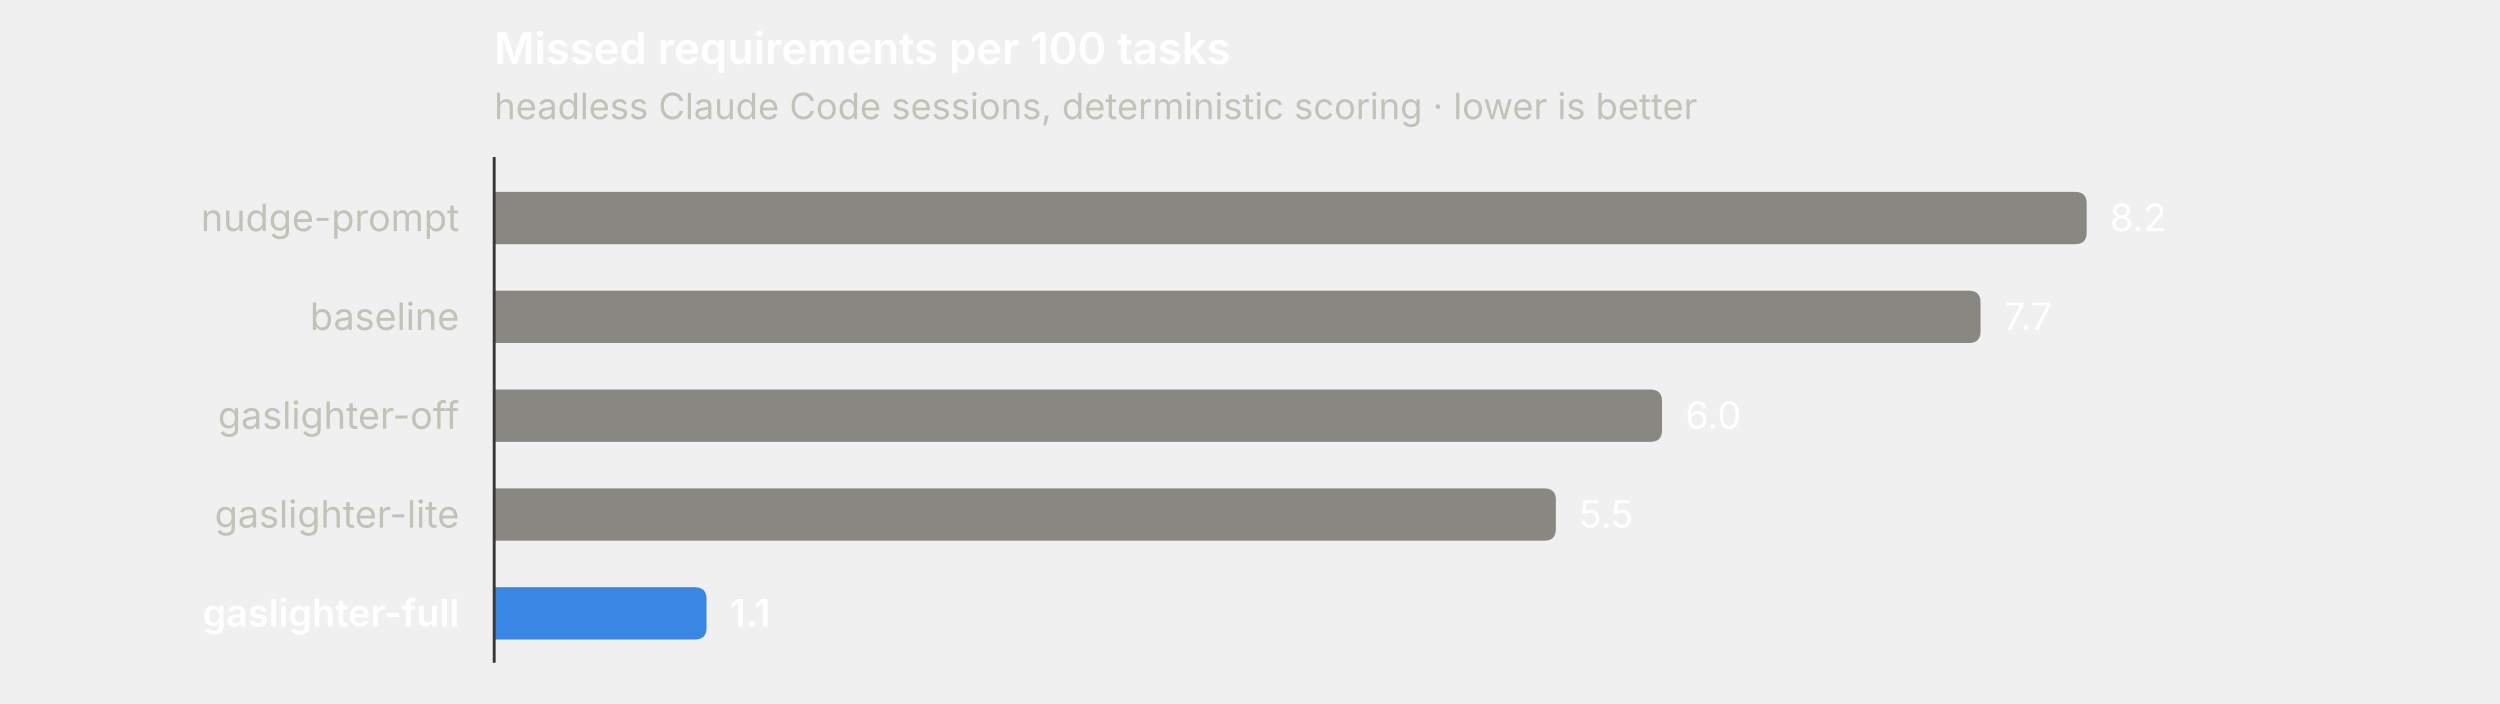
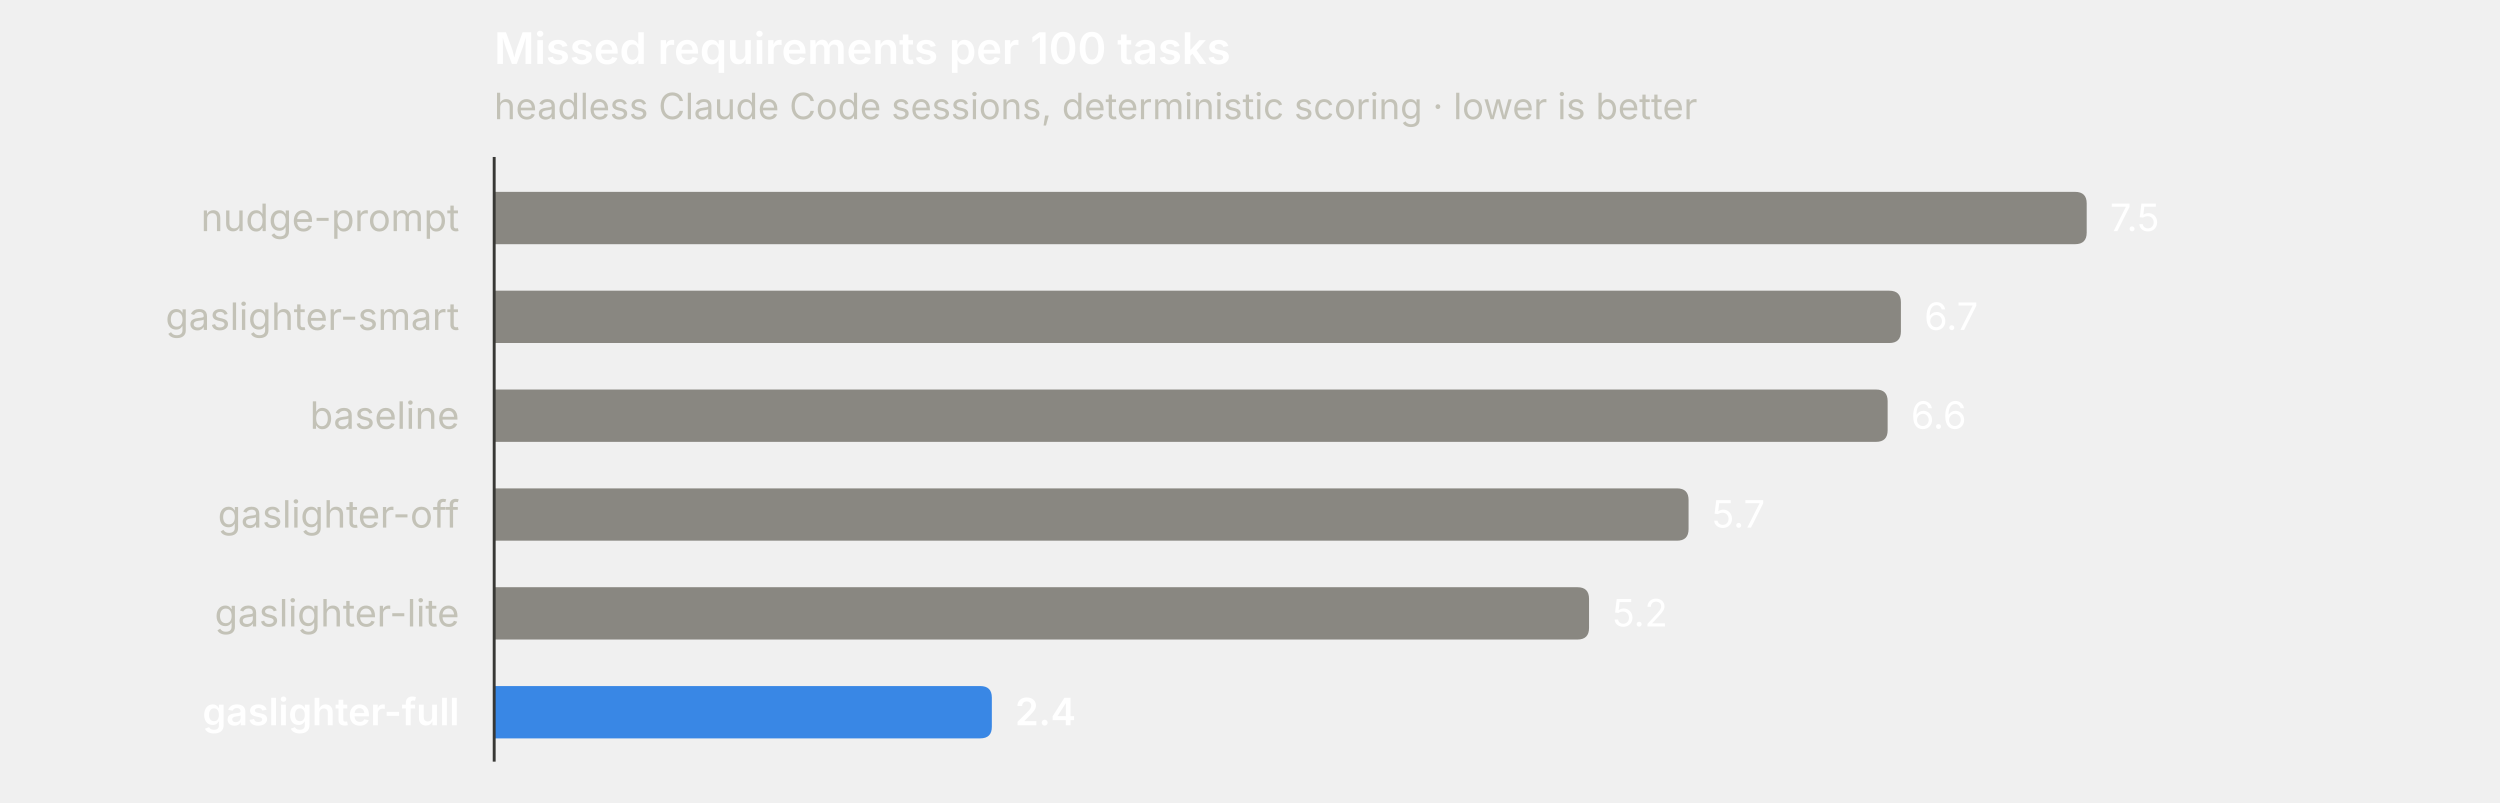
- <svg xmlns="http://www.w3.org/2000/svg" width="860" height="242" viewBox="0 0 860 242" role="img" aria-label="Missed requirements per 100 tasks by arm; gaslighter-full is lowest at 1.1">
+ <svg xmlns="http://www.w3.org/2000/svg" width="860" height="276" viewBox="0 0 860 276" role="img" aria-label="Missed requirements per 100 tasks by arm; gaslighter-full is lowest at 2.4">
  <text x="170" y="22" font-family="system-ui, -apple-system, &quot;Segoe UI&quot;, sans-serif" font-size="15" font-weight="600" fill="#ffffff">Missed requirements per 100 tasks</text>
  <text x="170" y="41" font-family="system-ui, -apple-system, &quot;Segoe UI&quot;, sans-serif" font-size="12.5" fill="#c3c2b7">headless Claude Code sessions, deterministic scoring · lower is better</text>
  <text x="158" y="79.5" text-anchor="end" font-family="system-ui, -apple-system, &quot;Segoe UI&quot;, sans-serif" font-size="13" fill="#c3c2b7">nudge-prompt</text>
  <path d="M170,66.0 H713.826 Q717.826,66.0 717.826,70.0 V80.0 Q717.826,84.0 713.826,84.0 H170 Z" fill="#898781" />
-   <text x="725.826" y="79.5" font-family="system-ui, -apple-system, &quot;Segoe UI&quot;, sans-serif" font-size="13" fill="#ffffff">8.2</text>
-   <text x="158" y="113.5" text-anchor="end" font-family="system-ui, -apple-system, &quot;Segoe UI&quot;, sans-serif" font-size="13" fill="#c3c2b7">baseline</text>
-   <path d="M170,100.0 H677.304 Q681.304,100.0 681.304,104.0 V114.0 Q681.304,118.0 677.304,118.0 H170 Z" fill="#898781" />
-   <text x="689.304" y="113.5" font-family="system-ui, -apple-system, &quot;Segoe UI&quot;, sans-serif" font-size="13" fill="#ffffff">7.7</text>
-   <text x="158" y="147.5" text-anchor="end" font-family="system-ui, -apple-system, &quot;Segoe UI&quot;, sans-serif" font-size="13" fill="#c3c2b7">gaslighter-off</text>
-   <path d="M170,134.0 H567.739 Q571.739,134.0 571.739,138.0 V148.0 Q571.739,152.0 567.739,152.0 H170 Z" fill="#898781" />
-   <text x="579.739" y="147.5" font-family="system-ui, -apple-system, &quot;Segoe UI&quot;, sans-serif" font-size="13" fill="#ffffff">6.0</text>
-   <text x="158" y="181.5" text-anchor="end" font-family="system-ui, -apple-system, &quot;Segoe UI&quot;, sans-serif" font-size="13" fill="#c3c2b7">gaslighter-lite</text>
-   <path d="M170,168.0 H531.217 Q535.217,168.0 535.217,172.0 V182.0 Q535.217,186.0 531.217,186.0 H170 Z" fill="#898781" />
-   <text x="543.217" y="181.5" font-family="system-ui, -apple-system, &quot;Segoe UI&quot;, sans-serif" font-size="13" fill="#ffffff">5.5</text>
-   <text x="158" y="215.5" text-anchor="end" font-family="system-ui, -apple-system, &quot;Segoe UI&quot;, sans-serif" font-size="13" font-weight="600" fill="#ffffff">gaslighter-full</text>
-   <path d="M170,202.0 H239.043 Q243.043,202.0 243.043,206.0 V216.0 Q243.043,220.0 239.043,220.0 H170 Z" fill="#3987e5" />
-   <text x="251.043" y="215.5" font-family="system-ui, -apple-system, &quot;Segoe UI&quot;, sans-serif" font-size="13" font-weight="600" fill="#ffffff">1.1</text>
-   <line x1="170" y1="54" x2="170" y2="228" stroke="#383835" stroke-width="1" />
+   <text x="725.826" y="79.5" font-family="system-ui, -apple-system, &quot;Segoe UI&quot;, sans-serif" font-size="13" fill="#ffffff">7.5</text>
+   <text x="158" y="113.5" text-anchor="end" font-family="system-ui, -apple-system, &quot;Segoe UI&quot;, sans-serif" font-size="13" fill="#c3c2b7">gaslighter-smart</text>
+   <path d="M170,100.0 H649.913 Q653.913,100.0 653.913,104.0 V114.0 Q653.913,118.0 649.913,118.0 H170 Z" fill="#898781" />
+   <text x="661.913" y="113.5" font-family="system-ui, -apple-system, &quot;Segoe UI&quot;, sans-serif" font-size="13" fill="#ffffff">6.7</text>
+   <text x="158" y="147.5" text-anchor="end" font-family="system-ui, -apple-system, &quot;Segoe UI&quot;, sans-serif" font-size="13" fill="#c3c2b7">baseline</text>
+   <path d="M170,134.0 H645.348 Q649.348,134.0 649.348,138.0 V148.0 Q649.348,152.0 645.348,152.0 H170 Z" fill="#898781" />
+   <text x="657.348" y="147.5" font-family="system-ui, -apple-system, &quot;Segoe UI&quot;, sans-serif" font-size="13" fill="#ffffff">6.6</text>
+   <text x="158" y="181.5" text-anchor="end" font-family="system-ui, -apple-system, &quot;Segoe UI&quot;, sans-serif" font-size="13" fill="#c3c2b7">gaslighter-off</text>
+   <path d="M170,168.0 H576.87 Q580.87,168.0 580.87,172.0 V182.0 Q580.87,186.0 576.87,186.0 H170 Z" fill="#898781" />
+   <text x="588.87" y="181.5" font-family="system-ui, -apple-system, &quot;Segoe UI&quot;, sans-serif" font-size="13" fill="#ffffff">5.7</text>
+   <text x="158" y="215.5" text-anchor="end" font-family="system-ui, -apple-system, &quot;Segoe UI&quot;, sans-serif" font-size="13" fill="#c3c2b7">gaslighter-lite</text>
+   <path d="M170,202.0 H542.63 Q546.63,202.0 546.63,206.0 V216.0 Q546.63,220.0 542.63,220.0 H170 Z" fill="#898781" />
+   <text x="554.63" y="215.5" font-family="system-ui, -apple-system, &quot;Segoe UI&quot;, sans-serif" font-size="13" fill="#ffffff">5.2</text>
+   <text x="158" y="249.5" text-anchor="end" font-family="system-ui, -apple-system, &quot;Segoe UI&quot;, sans-serif" font-size="13" font-weight="600" fill="#ffffff">gaslighter-full</text>
+   <path d="M170,236.0 H337.196 Q341.196,236.0 341.196,240.0 V250.0 Q341.196,254.0 337.196,254.0 H170 Z" fill="#3987e5" />
+   <text x="349.196" y="249.5" font-family="system-ui, -apple-system, &quot;Segoe UI&quot;, sans-serif" font-size="13" font-weight="600" fill="#ffffff">2.4</text>
+   <line x1="170" y1="54" x2="170" y2="262" stroke="#383835" stroke-width="1" />
</svg>
